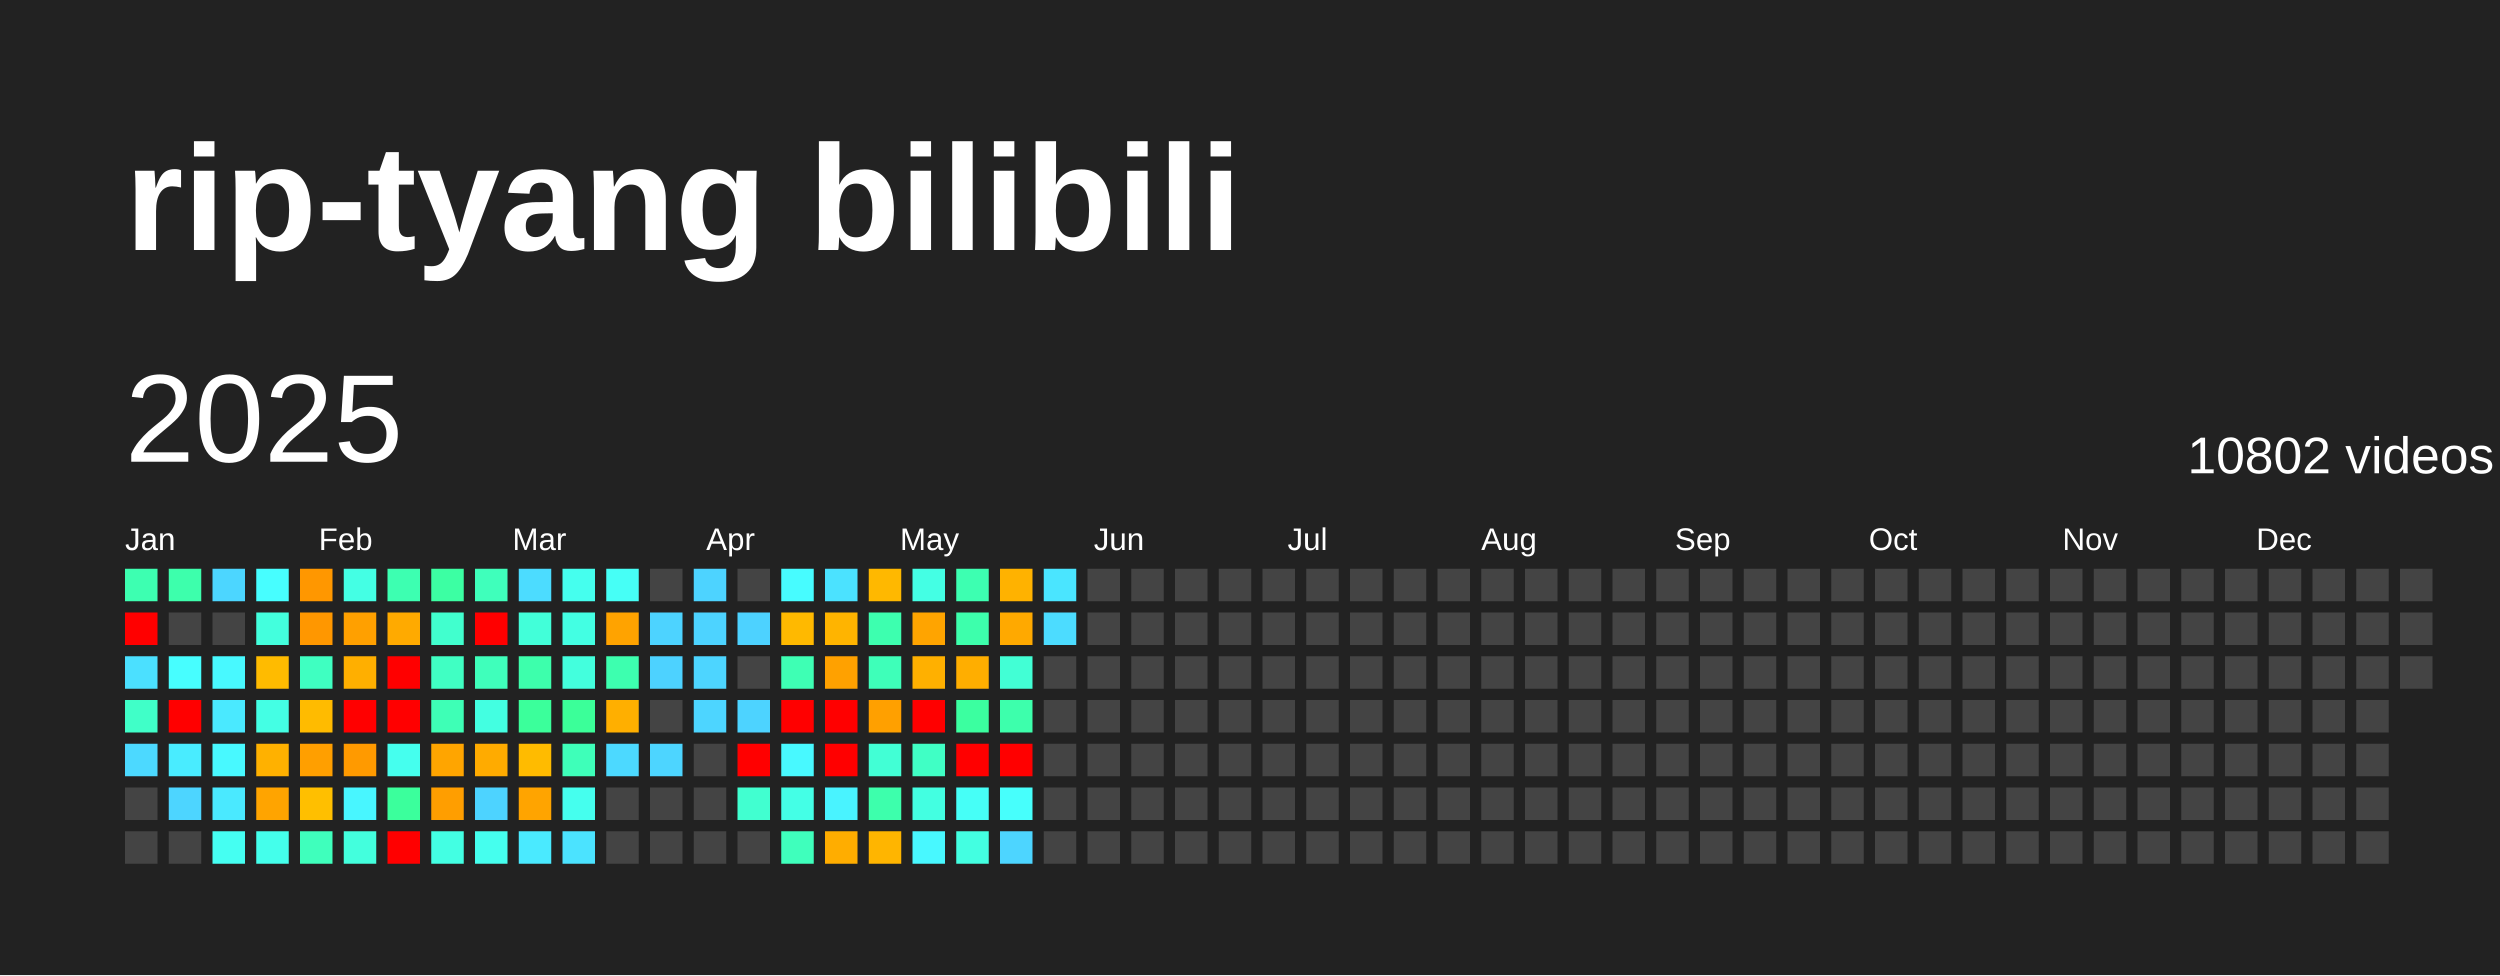
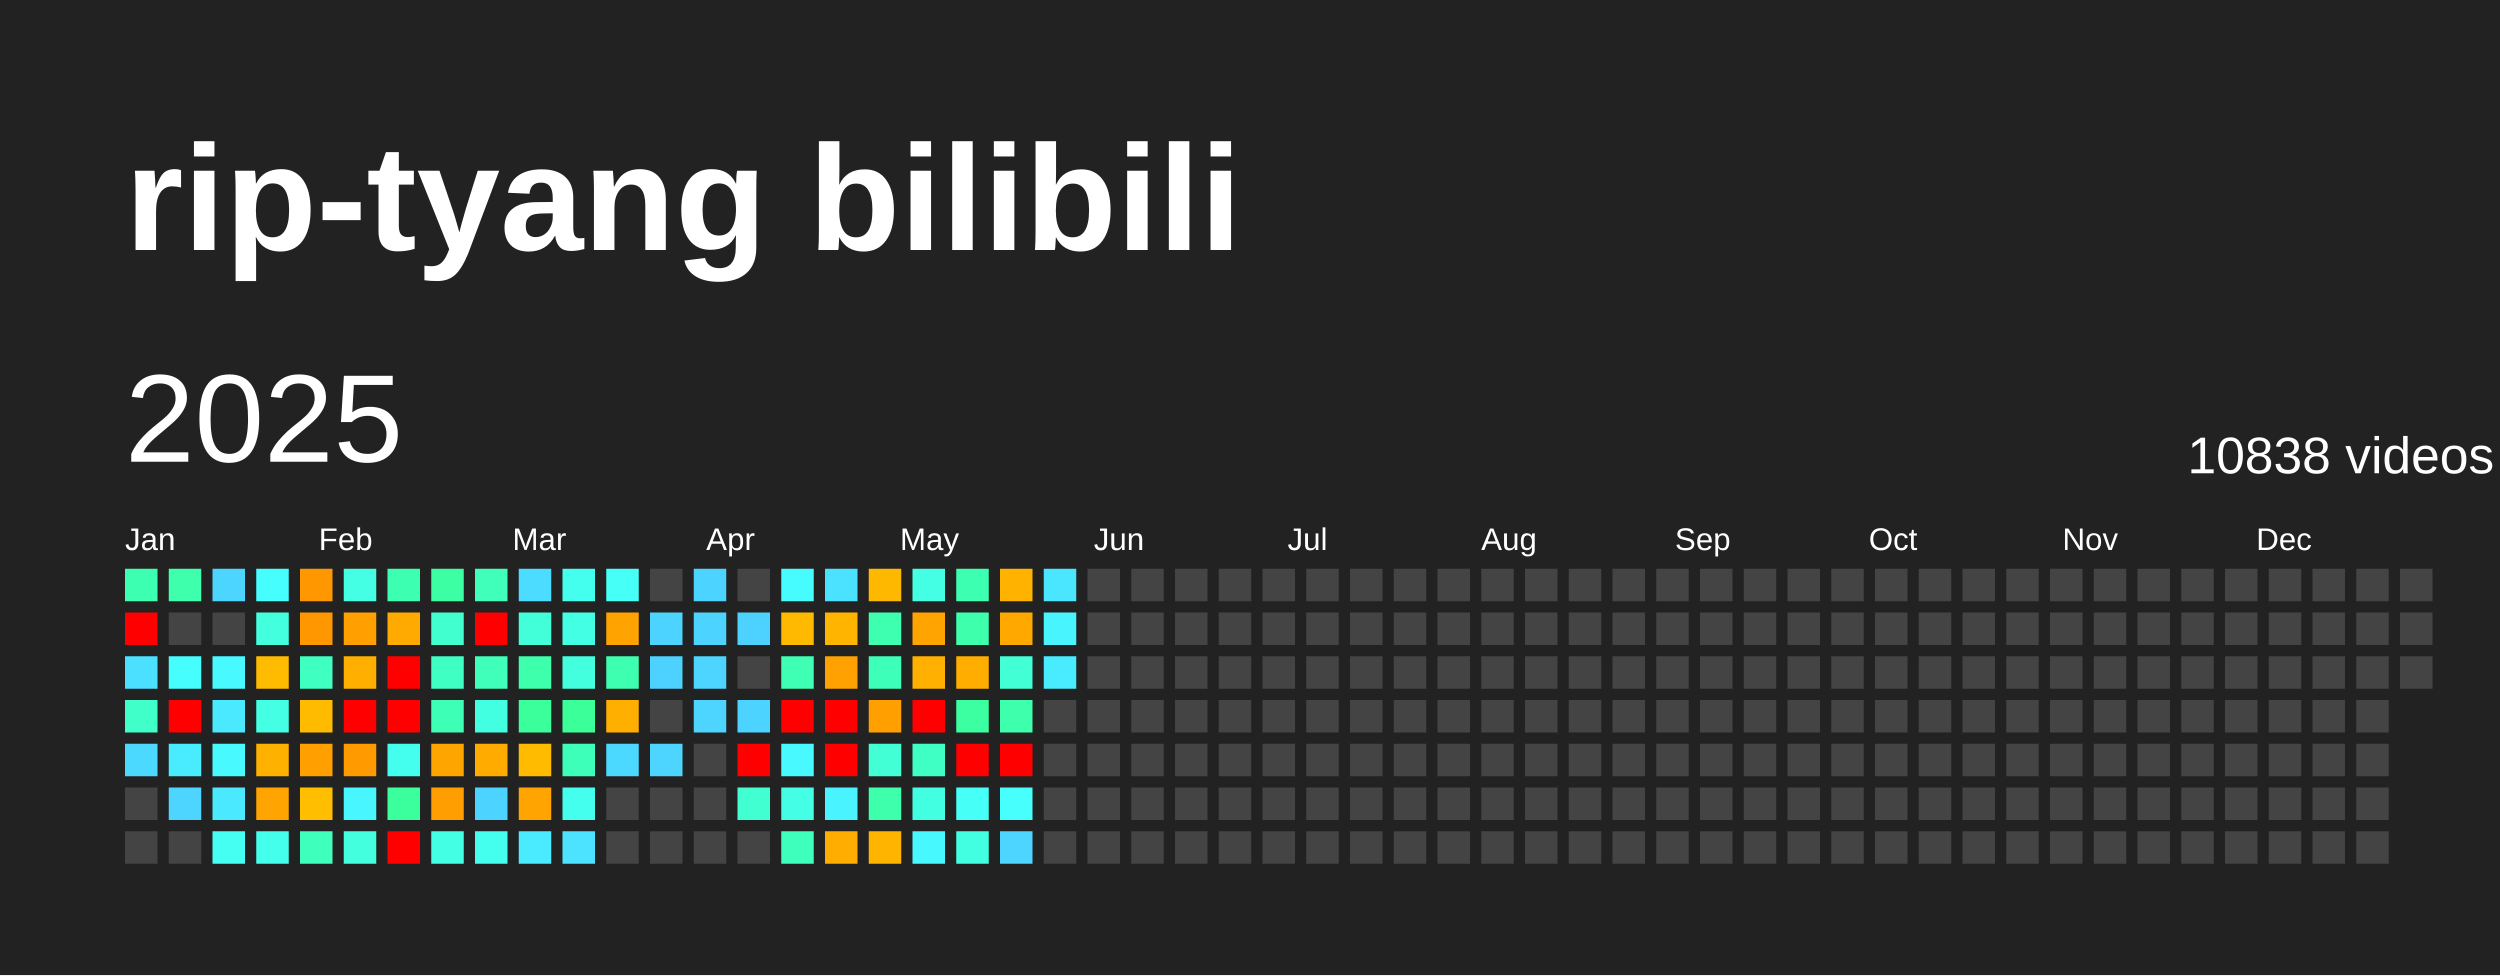
<svg xmlns="http://www.w3.org/2000/svg" baseProfile="full" height="78mm" version="1.1" viewBox="0,0,200,78" width="200mm">
  <defs />
  <rect fill="#222222" height="78" width="200" x="0" y="0" />
  <text fill="#FFFFFF" style="font-size:12px; font-family:Arial; font-weight:bold;" x="10" y="20">rip-tyang bilibili</text>
  <text dominant-baseline="hanging" fill="#FFFFFF" style="font-size:10.0px; font-family:Arial;" x="10" y="30">2025</text>
-   <text dominant-baseline="hanging" fill="#FFFFFF" style="font-size:4.125px; font-family:Arial;" x="175" y="35">10802 videos</text>
+   <text dominant-baseline="hanging" fill="#FFFFFF" style="font-size:4.125px; font-family:Arial;" x="175" y="35">10838 videos</text>
  <text fill="#FFFFFF" style="font-size:2.5px; font-family:Arial" x="10.0" y="44">Jan</text>
  <text fill="#FFFFFF" style="font-size:2.5px; font-family:Arial" x="25.5" y="44">Feb</text>
  <text fill="#FFFFFF" style="font-size:2.5px; font-family:Arial" x="41.0" y="44">Mar</text>
  <text fill="#FFFFFF" style="font-size:2.5px; font-family:Arial" x="56.5" y="44">Apr</text>
  <text fill="#FFFFFF" style="font-size:2.5px; font-family:Arial" x="72.0" y="44">May</text>
  <text fill="#FFFFFF" style="font-size:2.5px; font-family:Arial" x="87.5" y="44">Jun</text>
  <text fill="#FFFFFF" style="font-size:2.5px; font-family:Arial" x="103.0" y="44">Jul</text>
  <text fill="#FFFFFF" style="font-size:2.5px; font-family:Arial" x="118.5" y="44">Aug</text>
  <text fill="#FFFFFF" style="font-size:2.5px; font-family:Arial" x="134.0" y="44">Sep</text>
  <text fill="#FFFFFF" style="font-size:2.5px; font-family:Arial" x="149.5" y="44">Oct</text>
  <text fill="#FFFFFF" style="font-size:2.5px; font-family:Arial" x="165.0" y="44">Nov</text>
  <text fill="#FFFFFF" style="font-size:2.5px; font-family:Arial" x="180.5" y="44">Dec</text>
  <rect fill="#3dffb1" height="2.6" width="2.6" x="10.0" y="45.5" />
  <rect fill="red" height="2.6" width="2.6" x="10.0" y="49.0" />
  <rect fill="#4be0ff" height="2.6" width="2.6" x="10.0" y="52.5" />
  <rect fill="#40ffc8" height="2.6" width="2.6" x="10.0" y="56.0" />
  <rect fill="#4cd9ff" height="2.6" width="2.6" x="10.0" y="59.5" />
  <rect fill="#444444" height="2.6" width="2.6" x="10.0" y="63.0" />
  <rect fill="#444444" height="2.6" width="2.6" x="10.0" y="66.5" />
  <rect fill="#3dffac" height="2.6" width="2.6" x="13.5" y="45.5" />
  <rect fill="#444444" height="2.6" width="2.6" x="13.5" y="49.0" />
  <rect fill="#47feff" height="2.6" width="2.6" x="13.5" y="52.5" />
  <rect fill="red" height="2.6" width="2.6" x="13.5" y="56.0" />
  <rect fill="#49ecff" height="2.6" width="2.6" x="13.5" y="59.5" />
  <rect fill="#4dd5ff" height="2.6" width="2.6" x="13.5" y="63.0" />
  <rect fill="#444444" height="2.6" width="2.6" x="13.5" y="66.5" />
  <rect fill="#4cd6ff" height="2.6" width="2.6" x="17.0" y="45.5" />
  <rect fill="#444444" height="2.6" width="2.6" x="17.0" y="49.0" />
  <rect fill="#48f9ff" height="2.6" width="2.6" x="17.0" y="52.5" />
  <rect fill="#4ae9ff" height="2.6" width="2.6" x="17.0" y="56.0" />
  <rect fill="#48f9ff" height="2.6" width="2.6" x="17.0" y="59.5" />
  <rect fill="#4ae9ff" height="2.6" width="2.6" x="17.0" y="63.0" />
  <rect fill="#45fff2" height="2.6" width="2.6" x="17.0" y="66.5" />
  <rect fill="#47feff" height="2.6" width="2.6" x="20.5" y="45.5" />
  <rect fill="#43ffdd" height="2.6" width="2.6" x="20.5" y="49.0" />
  <rect fill="#ffbb00" height="2.6" width="2.6" x="20.5" y="52.5" />
  <rect fill="#44ffe4" height="2.6" width="2.6" x="20.5" y="56.0" />
  <rect fill="#ffb100" height="2.6" width="2.6" x="20.5" y="59.5" />
  <rect fill="#ffa400" height="2.6" width="2.6" x="20.5" y="63.0" />
  <rect fill="#44ffeb" height="2.6" width="2.6" x="20.5" y="66.5" />
  <rect fill="#ff9700" height="2.6" width="2.6" x="24.0" y="45.5" />
  <rect fill="#ff9700" height="2.6" width="2.6" x="24.0" y="49.0" />
  <rect fill="#3fffc1" height="2.6" width="2.6" x="24.0" y="52.5" />
  <rect fill="#ffbb00" height="2.6" width="2.6" x="24.0" y="56.0" />
  <rect fill="#ff9f00" height="2.6" width="2.6" x="24.0" y="59.5" />
  <rect fill="#ffbf00" height="2.6" width="2.6" x="24.0" y="63.0" />
  <rect fill="#3fffbc" height="2.6" width="2.6" x="24.0" y="66.5" />
  <rect fill="#44ffe4" height="2.6" width="2.6" x="27.5" y="45.5" />
  <rect fill="#ffa000" height="2.6" width="2.6" x="27.5" y="49.0" />
  <rect fill="#ffaf00" height="2.6" width="2.6" x="27.5" y="52.5" />
  <rect fill="red" height="2.6" width="2.6" x="27.5" y="56.0" />
  <rect fill="#ff9a00" height="2.6" width="2.6" x="27.5" y="59.5" />
  <rect fill="#48f6ff" height="2.6" width="2.6" x="27.5" y="63.0" />
  <rect fill="#43ffdd" height="2.6" width="2.6" x="27.5" y="66.5" />
  <rect fill="#3dffb1" height="2.6" width="2.6" x="31.0" y="45.5" />
  <rect fill="#ffaa00" height="2.6" width="2.6" x="31.0" y="49.0" />
  <rect fill="red" height="2.6" width="2.6" x="31.0" y="52.5" />
  <rect fill="red" height="2.6" width="2.6" x="31.0" y="56.0" />
  <rect fill="#45ffee" height="2.6" width="2.6" x="31.0" y="59.5" />
  <rect fill="#3bff9c" height="2.6" width="2.6" x="31.0" y="63.0" />
  <rect fill="red" height="2.6" width="2.6" x="31.0" y="66.5" />
  <rect fill="#3cffa3" height="2.6" width="2.6" x="34.5" y="45.5" />
  <rect fill="#41ffce" height="2.6" width="2.6" x="34.5" y="49.0" />
  <rect fill="#40ffc3" height="2.6" width="2.6" x="34.5" y="52.5" />
  <rect fill="#3effb6" height="2.6" width="2.6" x="34.5" y="56.0" />
  <rect fill="#ffa500" height="2.6" width="2.6" x="34.5" y="59.5" />
  <rect fill="#ff9e00" height="2.6" width="2.6" x="34.5" y="63.0" />
  <rect fill="#43ffe3" height="2.6" width="2.6" x="34.5" y="66.5" />
  <rect fill="#3fffbb" height="2.6" width="2.6" x="38.0" y="45.5" />
  <rect fill="red" height="2.6" width="2.6" x="38.0" y="49.0" />
  <rect fill="#3fffbb" height="2.6" width="2.6" x="38.0" y="52.5" />
  <rect fill="#43ffe1" height="2.6" width="2.6" x="38.0" y="56.0" />
  <rect fill="#ffab00" height="2.6" width="2.6" x="38.0" y="59.5" />
  <rect fill="#4dd3ff" height="2.6" width="2.6" x="38.0" y="63.0" />
  <rect fill="#45ffee" height="2.6" width="2.6" x="38.0" y="66.5" />
  <rect fill="#4cdcff" height="2.6" width="2.6" x="41.5" y="45.5" />
  <rect fill="#42ffd9" height="2.6" width="2.6" x="41.5" y="49.0" />
  <rect fill="#3dffac" height="2.6" width="2.6" x="41.5" y="52.5" />
  <rect fill="#3bff9b" height="2.6" width="2.6" x="41.5" y="56.0" />
  <rect fill="#ffbb00" height="2.6" width="2.6" x="41.5" y="59.5" />
  <rect fill="#ffa400" height="2.6" width="2.6" x="41.5" y="63.0" />
  <rect fill="#4aeaff" height="2.6" width="2.6" x="41.5" y="66.5" />
  <rect fill="#45ffee" height="2.6" width="2.6" x="45.0" y="45.5" />
  <rect fill="#43ffe3" height="2.6" width="2.6" x="45.0" y="49.0" />
  <rect fill="#43ffdd" height="2.6" width="2.6" x="45.0" y="52.5" />
  <rect fill="#3bff99" height="2.6" width="2.6" x="45.0" y="56.0" />
  <rect fill="#3effb9" height="2.6" width="2.6" x="45.0" y="59.5" />
  <rect fill="#45ffee" height="2.6" width="2.6" x="45.0" y="63.0" />
  <rect fill="#4be3ff" height="2.6" width="2.6" x="45.0" y="66.5" />
  <rect fill="#46fff6" height="2.6" width="2.6" x="48.5" y="45.5" />
  <rect fill="#ffa300" height="2.6" width="2.6" x="48.5" y="49.0" />
  <rect fill="#3dffaf" height="2.6" width="2.6" x="48.5" y="52.5" />
  <rect fill="#ffaf00" height="2.6" width="2.6" x="48.5" y="56.0" />
  <rect fill="#4cd9ff" height="2.6" width="2.6" x="48.5" y="59.5" />
  <rect fill="#444444" height="2.6" width="2.6" x="48.5" y="63.0" />
  <rect fill="#444444" height="2.6" width="2.6" x="48.5" y="66.5" />
  <rect fill="#444444" height="2.6" width="2.6" x="52.0" y="45.5" />
  <rect fill="#4dd3ff" height="2.6" width="2.6" x="52.0" y="49.0" />
  <rect fill="#4dd2ff" height="2.6" width="2.6" x="52.0" y="52.5" />
  <rect fill="#444444" height="2.6" width="2.6" x="52.0" y="56.0" />
  <rect fill="#4dd5ff" height="2.6" width="2.6" x="52.0" y="59.5" />
  <rect fill="#444444" height="2.6" width="2.6" x="52.0" y="63.0" />
  <rect fill="#444444" height="2.6" width="2.6" x="52.0" y="66.5" />
  <rect fill="#4dd3ff" height="2.6" width="2.6" x="55.5" y="45.5" />
  <rect fill="#4dd3ff" height="2.6" width="2.6" x="55.5" y="49.0" />
  <rect fill="#4dd5ff" height="2.6" width="2.6" x="55.5" y="52.5" />
  <rect fill="#4dd5ff" height="2.6" width="2.6" x="55.5" y="56.0" />
  <rect fill="#444444" height="2.6" width="2.6" x="55.5" y="59.5" />
  <rect fill="#444444" height="2.6" width="2.6" x="55.5" y="63.0" />
  <rect fill="#444444" height="2.6" width="2.6" x="55.5" y="66.5" />
  <rect fill="#444444" height="2.6" width="2.6" x="59.0" y="45.5" />
  <rect fill="#4dd2ff" height="2.6" width="2.6" x="59.0" y="49.0" />
  <rect fill="#444444" height="2.6" width="2.6" x="59.0" y="52.5" />
  <rect fill="#4dd3ff" height="2.6" width="2.6" x="59.0" y="56.0" />
  <rect fill="red" height="2.6" width="2.6" x="59.0" y="59.5" />
  <rect fill="#41ffd0" height="2.6" width="2.6" x="59.0" y="63.0" />
  <rect fill="#444444" height="2.6" width="2.6" x="59.0" y="66.5" />
  <rect fill="#47fcff" height="2.6" width="2.6" x="62.5" y="45.5" />
  <rect fill="#ffb900" height="2.6" width="2.6" x="62.5" y="49.0" />
  <rect fill="#3effb4" height="2.6" width="2.6" x="62.5" y="52.5" />
  <rect fill="red" height="2.6" width="2.6" x="62.5" y="56.0" />
  <rect fill="#48f9ff" height="2.6" width="2.6" x="62.5" y="59.5" />
  <rect fill="#44ffe6" height="2.6" width="2.6" x="62.5" y="63.0" />
  <rect fill="#3fffbc" height="2.6" width="2.6" x="62.5" y="66.5" />
  <rect fill="#4be2ff" height="2.6" width="2.6" x="66.0" y="45.5" />
  <rect fill="#ffb400" height="2.6" width="2.6" x="66.0" y="49.0" />
  <rect fill="#ffa100" height="2.6" width="2.6" x="66.0" y="52.5" />
  <rect fill="red" height="2.6" width="2.6" x="66.0" y="56.0" />
  <rect fill="red" height="2.6" width="2.6" x="66.0" y="59.5" />
  <rect fill="#49f3ff" height="2.6" width="2.6" x="66.0" y="63.0" />
  <rect fill="#ffad00" height="2.6" width="2.6" x="66.0" y="66.5" />
  <rect fill="#ffb800" height="2.6" width="2.6" x="69.5" y="45.5" />
  <rect fill="#3dffaf" height="2.6" width="2.6" x="69.5" y="49.0" />
  <rect fill="#3effb9" height="2.6" width="2.6" x="69.5" y="52.5" />
  <rect fill="#ffa000" height="2.6" width="2.6" x="69.5" y="56.0" />
  <rect fill="#42ffd5" height="2.6" width="2.6" x="69.5" y="59.5" />
  <rect fill="#3dffac" height="2.6" width="2.6" x="69.5" y="63.0" />
  <rect fill="#ffb500" height="2.6" width="2.6" x="69.5" y="66.5" />
  <rect fill="#44ffe4" height="2.6" width="2.6" x="73.0" y="45.5" />
  <rect fill="#ffa400" height="2.6" width="2.6" x="73.0" y="49.0" />
  <rect fill="#ffb000" height="2.6" width="2.6" x="73.0" y="52.5" />
  <rect fill="red" height="2.6" width="2.6" x="73.0" y="56.0" />
  <rect fill="#40ffc5" height="2.6" width="2.6" x="73.0" y="59.5" />
  <rect fill="#43ffe1" height="2.6" width="2.6" x="73.0" y="63.0" />
  <rect fill="#48f8ff" height="2.6" width="2.6" x="73.0" y="66.5" />
  <rect fill="#3dffb1" height="2.6" width="2.6" x="76.5" y="45.5" />
  <rect fill="#3dffac" height="2.6" width="2.6" x="76.5" y="49.0" />
  <rect fill="#ffae00" height="2.6" width="2.6" x="76.5" y="52.5" />
  <rect fill="#3bffa0" height="2.6" width="2.6" x="76.5" y="56.0" />
  <rect fill="red" height="2.6" width="2.6" x="76.5" y="59.5" />
  <rect fill="#46fff7" height="2.6" width="2.6" x="76.5" y="63.0" />
  <rect fill="#43ffe1" height="2.6" width="2.6" x="76.5" y="66.5" />
  <rect fill="#ffb200" height="2.6" width="2.6" x="80.0" y="45.5" />
  <rect fill="#ffa900" height="2.6" width="2.6" x="80.0" y="49.0" />
  <rect fill="#42ffd5" height="2.6" width="2.6" x="80.0" y="52.5" />
  <rect fill="#3dffac" height="2.6" width="2.6" x="80.0" y="56.0" />
  <rect fill="red" height="2.6" width="2.6" x="80.0" y="59.5" />
  <rect fill="#47fffc" height="2.6" width="2.6" x="80.0" y="63.0" />
  <rect fill="#4dd5ff" height="2.6" width="2.6" x="80.0" y="66.5" />
  <rect fill="#4ae5ff" height="2.6" width="2.6" x="83.5" y="45.5" />
-   <rect fill="#4cdcff" height="2.6" width="2.6" x="83.5" y="49.0" />
-   <rect fill="#444444" height="2.6" width="2.6" x="83.5" y="52.5" />
+   <rect fill="#48f5ff" height="2.6" width="2.6" x="83.5" y="49.0" />
+   <rect fill="#49ecff" height="2.6" width="2.6" x="83.5" y="52.5" />
  <rect fill="#444444" height="2.6" width="2.6" x="83.5" y="56.0" />
  <rect fill="#444444" height="2.6" width="2.6" x="83.5" y="59.5" />
  <rect fill="#444444" height="2.6" width="2.6" x="83.5" y="63.0" />
  <rect fill="#444444" height="2.6" width="2.6" x="83.5" y="66.5" />
  <rect fill="#444444" height="2.6" width="2.6" x="87.0" y="45.5" />
  <rect fill="#444444" height="2.6" width="2.6" x="87.0" y="49.0" />
  <rect fill="#444444" height="2.6" width="2.6" x="87.0" y="52.5" />
  <rect fill="#444444" height="2.6" width="2.6" x="87.0" y="56.0" />
  <rect fill="#444444" height="2.6" width="2.6" x="87.0" y="59.5" />
  <rect fill="#444444" height="2.6" width="2.6" x="87.0" y="63.0" />
  <rect fill="#444444" height="2.6" width="2.6" x="87.0" y="66.5" />
  <rect fill="#444444" height="2.6" width="2.6" x="90.5" y="45.5" />
  <rect fill="#444444" height="2.6" width="2.6" x="90.5" y="49.0" />
  <rect fill="#444444" height="2.6" width="2.6" x="90.5" y="52.5" />
  <rect fill="#444444" height="2.6" width="2.6" x="90.5" y="56.0" />
  <rect fill="#444444" height="2.6" width="2.6" x="90.5" y="59.5" />
  <rect fill="#444444" height="2.6" width="2.6" x="90.5" y="63.0" />
  <rect fill="#444444" height="2.6" width="2.6" x="90.5" y="66.5" />
  <rect fill="#444444" height="2.6" width="2.6" x="94.0" y="45.5" />
  <rect fill="#444444" height="2.6" width="2.6" x="94.0" y="49.0" />
  <rect fill="#444444" height="2.6" width="2.6" x="94.0" y="52.5" />
  <rect fill="#444444" height="2.6" width="2.6" x="94.0" y="56.0" />
  <rect fill="#444444" height="2.6" width="2.6" x="94.0" y="59.5" />
  <rect fill="#444444" height="2.6" width="2.6" x="94.0" y="63.0" />
  <rect fill="#444444" height="2.6" width="2.6" x="94.0" y="66.5" />
  <rect fill="#444444" height="2.6" width="2.6" x="97.5" y="45.5" />
  <rect fill="#444444" height="2.6" width="2.6" x="97.5" y="49.0" />
  <rect fill="#444444" height="2.6" width="2.6" x="97.5" y="52.5" />
  <rect fill="#444444" height="2.6" width="2.6" x="97.5" y="56.0" />
  <rect fill="#444444" height="2.6" width="2.6" x="97.5" y="59.5" />
  <rect fill="#444444" height="2.6" width="2.6" x="97.5" y="63.0" />
  <rect fill="#444444" height="2.6" width="2.6" x="97.5" y="66.5" />
  <rect fill="#444444" height="2.6" width="2.6" x="101.0" y="45.5" />
  <rect fill="#444444" height="2.6" width="2.6" x="101.0" y="49.0" />
  <rect fill="#444444" height="2.6" width="2.6" x="101.0" y="52.5" />
  <rect fill="#444444" height="2.6" width="2.6" x="101.0" y="56.0" />
  <rect fill="#444444" height="2.6" width="2.6" x="101.0" y="59.5" />
  <rect fill="#444444" height="2.6" width="2.6" x="101.0" y="63.0" />
  <rect fill="#444444" height="2.6" width="2.6" x="101.0" y="66.5" />
  <rect fill="#444444" height="2.6" width="2.6" x="104.5" y="45.5" />
  <rect fill="#444444" height="2.6" width="2.6" x="104.5" y="49.0" />
  <rect fill="#444444" height="2.6" width="2.6" x="104.5" y="52.5" />
  <rect fill="#444444" height="2.6" width="2.6" x="104.5" y="56.0" />
  <rect fill="#444444" height="2.6" width="2.6" x="104.5" y="59.5" />
  <rect fill="#444444" height="2.6" width="2.6" x="104.5" y="63.0" />
  <rect fill="#444444" height="2.6" width="2.6" x="104.5" y="66.5" />
  <rect fill="#444444" height="2.6" width="2.6" x="108.0" y="45.5" />
  <rect fill="#444444" height="2.6" width="2.6" x="108.0" y="49.0" />
  <rect fill="#444444" height="2.6" width="2.6" x="108.0" y="52.5" />
  <rect fill="#444444" height="2.6" width="2.6" x="108.0" y="56.0" />
  <rect fill="#444444" height="2.6" width="2.6" x="108.0" y="59.5" />
  <rect fill="#444444" height="2.6" width="2.6" x="108.0" y="63.0" />
  <rect fill="#444444" height="2.6" width="2.6" x="108.0" y="66.5" />
  <rect fill="#444444" height="2.6" width="2.6" x="111.5" y="45.5" />
  <rect fill="#444444" height="2.6" width="2.6" x="111.5" y="49.0" />
  <rect fill="#444444" height="2.6" width="2.6" x="111.5" y="52.5" />
  <rect fill="#444444" height="2.6" width="2.6" x="111.5" y="56.0" />
  <rect fill="#444444" height="2.6" width="2.6" x="111.5" y="59.5" />
  <rect fill="#444444" height="2.6" width="2.6" x="111.5" y="63.0" />
  <rect fill="#444444" height="2.6" width="2.6" x="111.5" y="66.5" />
  <rect fill="#444444" height="2.6" width="2.6" x="115.0" y="45.5" />
  <rect fill="#444444" height="2.6" width="2.6" x="115.0" y="49.0" />
  <rect fill="#444444" height="2.6" width="2.6" x="115.0" y="52.5" />
  <rect fill="#444444" height="2.6" width="2.6" x="115.0" y="56.0" />
  <rect fill="#444444" height="2.6" width="2.6" x="115.0" y="59.5" />
  <rect fill="#444444" height="2.6" width="2.6" x="115.0" y="63.0" />
  <rect fill="#444444" height="2.6" width="2.6" x="115.0" y="66.5" />
  <rect fill="#444444" height="2.6" width="2.6" x="118.5" y="45.5" />
  <rect fill="#444444" height="2.6" width="2.6" x="118.5" y="49.0" />
  <rect fill="#444444" height="2.6" width="2.6" x="118.5" y="52.5" />
  <rect fill="#444444" height="2.6" width="2.6" x="118.5" y="56.0" />
  <rect fill="#444444" height="2.6" width="2.6" x="118.5" y="59.5" />
  <rect fill="#444444" height="2.6" width="2.6" x="118.5" y="63.0" />
  <rect fill="#444444" height="2.6" width="2.6" x="118.5" y="66.5" />
  <rect fill="#444444" height="2.6" width="2.6" x="122.0" y="45.5" />
  <rect fill="#444444" height="2.6" width="2.6" x="122.0" y="49.0" />
  <rect fill="#444444" height="2.6" width="2.6" x="122.0" y="52.5" />
  <rect fill="#444444" height="2.6" width="2.6" x="122.0" y="56.0" />
  <rect fill="#444444" height="2.6" width="2.6" x="122.0" y="59.5" />
  <rect fill="#444444" height="2.6" width="2.6" x="122.0" y="63.0" />
  <rect fill="#444444" height="2.6" width="2.6" x="122.0" y="66.5" />
  <rect fill="#444444" height="2.6" width="2.6" x="125.5" y="45.5" />
  <rect fill="#444444" height="2.6" width="2.6" x="125.5" y="49.0" />
  <rect fill="#444444" height="2.6" width="2.6" x="125.5" y="52.5" />
  <rect fill="#444444" height="2.6" width="2.6" x="125.5" y="56.0" />
  <rect fill="#444444" height="2.6" width="2.6" x="125.5" y="59.5" />
  <rect fill="#444444" height="2.6" width="2.6" x="125.5" y="63.0" />
  <rect fill="#444444" height="2.6" width="2.6" x="125.5" y="66.5" />
  <rect fill="#444444" height="2.6" width="2.6" x="129.0" y="45.5" />
  <rect fill="#444444" height="2.6" width="2.6" x="129.0" y="49.0" />
  <rect fill="#444444" height="2.6" width="2.6" x="129.0" y="52.5" />
  <rect fill="#444444" height="2.6" width="2.6" x="129.0" y="56.0" />
  <rect fill="#444444" height="2.6" width="2.6" x="129.0" y="59.5" />
  <rect fill="#444444" height="2.6" width="2.6" x="129.0" y="63.0" />
  <rect fill="#444444" height="2.6" width="2.6" x="129.0" y="66.5" />
  <rect fill="#444444" height="2.6" width="2.6" x="132.5" y="45.5" />
  <rect fill="#444444" height="2.6" width="2.6" x="132.5" y="49.0" />
  <rect fill="#444444" height="2.6" width="2.6" x="132.5" y="52.5" />
  <rect fill="#444444" height="2.6" width="2.6" x="132.5" y="56.0" />
  <rect fill="#444444" height="2.6" width="2.6" x="132.5" y="59.5" />
  <rect fill="#444444" height="2.6" width="2.6" x="132.5" y="63.0" />
  <rect fill="#444444" height="2.6" width="2.6" x="132.5" y="66.5" />
  <rect fill="#444444" height="2.6" width="2.6" x="136.0" y="45.5" />
  <rect fill="#444444" height="2.6" width="2.6" x="136.0" y="49.0" />
  <rect fill="#444444" height="2.6" width="2.6" x="136.0" y="52.5" />
  <rect fill="#444444" height="2.6" width="2.6" x="136.0" y="56.0" />
  <rect fill="#444444" height="2.6" width="2.6" x="136.0" y="59.5" />
  <rect fill="#444444" height="2.6" width="2.6" x="136.0" y="63.0" />
  <rect fill="#444444" height="2.6" width="2.6" x="136.0" y="66.5" />
  <rect fill="#444444" height="2.6" width="2.6" x="139.5" y="45.5" />
  <rect fill="#444444" height="2.6" width="2.6" x="139.5" y="49.0" />
  <rect fill="#444444" height="2.6" width="2.6" x="139.5" y="52.5" />
  <rect fill="#444444" height="2.6" width="2.6" x="139.5" y="56.0" />
  <rect fill="#444444" height="2.6" width="2.6" x="139.5" y="59.5" />
  <rect fill="#444444" height="2.6" width="2.6" x="139.5" y="63.0" />
  <rect fill="#444444" height="2.6" width="2.6" x="139.5" y="66.5" />
  <rect fill="#444444" height="2.6" width="2.6" x="143.0" y="45.5" />
  <rect fill="#444444" height="2.6" width="2.6" x="143.0" y="49.0" />
  <rect fill="#444444" height="2.6" width="2.6" x="143.0" y="52.5" />
  <rect fill="#444444" height="2.6" width="2.6" x="143.0" y="56.0" />
  <rect fill="#444444" height="2.6" width="2.6" x="143.0" y="59.5" />
  <rect fill="#444444" height="2.6" width="2.6" x="143.0" y="63.0" />
  <rect fill="#444444" height="2.6" width="2.6" x="143.0" y="66.5" />
  <rect fill="#444444" height="2.6" width="2.6" x="146.5" y="45.5" />
  <rect fill="#444444" height="2.6" width="2.6" x="146.5" y="49.0" />
  <rect fill="#444444" height="2.6" width="2.6" x="146.5" y="52.5" />
  <rect fill="#444444" height="2.6" width="2.6" x="146.5" y="56.0" />
  <rect fill="#444444" height="2.6" width="2.6" x="146.5" y="59.5" />
  <rect fill="#444444" height="2.6" width="2.6" x="146.5" y="63.0" />
  <rect fill="#444444" height="2.6" width="2.6" x="146.5" y="66.5" />
  <rect fill="#444444" height="2.6" width="2.6" x="150.0" y="45.5" />
  <rect fill="#444444" height="2.6" width="2.6" x="150.0" y="49.0" />
  <rect fill="#444444" height="2.6" width="2.6" x="150.0" y="52.5" />
  <rect fill="#444444" height="2.6" width="2.6" x="150.0" y="56.0" />
  <rect fill="#444444" height="2.6" width="2.6" x="150.0" y="59.5" />
  <rect fill="#444444" height="2.6" width="2.6" x="150.0" y="63.0" />
  <rect fill="#444444" height="2.6" width="2.6" x="150.0" y="66.5" />
  <rect fill="#444444" height="2.6" width="2.6" x="153.5" y="45.5" />
  <rect fill="#444444" height="2.6" width="2.6" x="153.5" y="49.0" />
  <rect fill="#444444" height="2.6" width="2.6" x="153.5" y="52.5" />
  <rect fill="#444444" height="2.6" width="2.6" x="153.5" y="56.0" />
  <rect fill="#444444" height="2.6" width="2.6" x="153.5" y="59.5" />
  <rect fill="#444444" height="2.6" width="2.6" x="153.5" y="63.0" />
  <rect fill="#444444" height="2.6" width="2.6" x="153.5" y="66.5" />
  <rect fill="#444444" height="2.6" width="2.6" x="157.0" y="45.5" />
  <rect fill="#444444" height="2.6" width="2.6" x="157.0" y="49.0" />
  <rect fill="#444444" height="2.6" width="2.6" x="157.0" y="52.5" />
  <rect fill="#444444" height="2.6" width="2.6" x="157.0" y="56.0" />
  <rect fill="#444444" height="2.6" width="2.6" x="157.0" y="59.5" />
  <rect fill="#444444" height="2.6" width="2.6" x="157.0" y="63.0" />
  <rect fill="#444444" height="2.6" width="2.6" x="157.0" y="66.5" />
  <rect fill="#444444" height="2.6" width="2.6" x="160.5" y="45.5" />
  <rect fill="#444444" height="2.6" width="2.6" x="160.5" y="49.0" />
  <rect fill="#444444" height="2.6" width="2.6" x="160.5" y="52.5" />
  <rect fill="#444444" height="2.6" width="2.6" x="160.5" y="56.0" />
  <rect fill="#444444" height="2.6" width="2.6" x="160.5" y="59.5" />
  <rect fill="#444444" height="2.6" width="2.6" x="160.5" y="63.0" />
  <rect fill="#444444" height="2.6" width="2.6" x="160.5" y="66.5" />
  <rect fill="#444444" height="2.6" width="2.6" x="164.0" y="45.5" />
  <rect fill="#444444" height="2.6" width="2.6" x="164.0" y="49.0" />
  <rect fill="#444444" height="2.6" width="2.6" x="164.0" y="52.5" />
  <rect fill="#444444" height="2.6" width="2.6" x="164.0" y="56.0" />
  <rect fill="#444444" height="2.6" width="2.6" x="164.0" y="59.5" />
  <rect fill="#444444" height="2.6" width="2.6" x="164.0" y="63.0" />
  <rect fill="#444444" height="2.6" width="2.6" x="164.0" y="66.5" />
  <rect fill="#444444" height="2.6" width="2.6" x="167.5" y="45.5" />
  <rect fill="#444444" height="2.6" width="2.6" x="167.5" y="49.0" />
  <rect fill="#444444" height="2.6" width="2.6" x="167.5" y="52.5" />
  <rect fill="#444444" height="2.6" width="2.6" x="167.5" y="56.0" />
  <rect fill="#444444" height="2.6" width="2.6" x="167.5" y="59.5" />
  <rect fill="#444444" height="2.6" width="2.6" x="167.5" y="63.0" />
  <rect fill="#444444" height="2.6" width="2.6" x="167.5" y="66.5" />
  <rect fill="#444444" height="2.6" width="2.6" x="171.0" y="45.5" />
  <rect fill="#444444" height="2.6" width="2.6" x="171.0" y="49.0" />
  <rect fill="#444444" height="2.6" width="2.6" x="171.0" y="52.5" />
  <rect fill="#444444" height="2.6" width="2.6" x="171.0" y="56.0" />
  <rect fill="#444444" height="2.6" width="2.6" x="171.0" y="59.5" />
  <rect fill="#444444" height="2.6" width="2.6" x="171.0" y="63.0" />
  <rect fill="#444444" height="2.6" width="2.6" x="171.0" y="66.5" />
  <rect fill="#444444" height="2.6" width="2.6" x="174.5" y="45.5" />
  <rect fill="#444444" height="2.6" width="2.6" x="174.5" y="49.0" />
  <rect fill="#444444" height="2.6" width="2.6" x="174.5" y="52.5" />
  <rect fill="#444444" height="2.6" width="2.6" x="174.5" y="56.0" />
  <rect fill="#444444" height="2.6" width="2.6" x="174.5" y="59.5" />
  <rect fill="#444444" height="2.6" width="2.6" x="174.5" y="63.0" />
  <rect fill="#444444" height="2.6" width="2.6" x="174.5" y="66.5" />
  <rect fill="#444444" height="2.6" width="2.6" x="178.0" y="45.5" />
  <rect fill="#444444" height="2.6" width="2.6" x="178.0" y="49.0" />
  <rect fill="#444444" height="2.6" width="2.6" x="178.0" y="52.5" />
  <rect fill="#444444" height="2.6" width="2.6" x="178.0" y="56.0" />
  <rect fill="#444444" height="2.6" width="2.6" x="178.0" y="59.5" />
  <rect fill="#444444" height="2.6" width="2.6" x="178.0" y="63.0" />
  <rect fill="#444444" height="2.6" width="2.6" x="178.0" y="66.5" />
  <rect fill="#444444" height="2.6" width="2.6" x="181.5" y="45.5" />
  <rect fill="#444444" height="2.6" width="2.6" x="181.5" y="49.0" />
  <rect fill="#444444" height="2.6" width="2.6" x="181.5" y="52.5" />
  <rect fill="#444444" height="2.6" width="2.6" x="181.5" y="56.0" />
  <rect fill="#444444" height="2.6" width="2.6" x="181.5" y="59.5" />
  <rect fill="#444444" height="2.6" width="2.6" x="181.5" y="63.0" />
  <rect fill="#444444" height="2.6" width="2.6" x="181.5" y="66.5" />
  <rect fill="#444444" height="2.6" width="2.6" x="185.0" y="45.5" />
  <rect fill="#444444" height="2.6" width="2.6" x="185.0" y="49.0" />
  <rect fill="#444444" height="2.6" width="2.6" x="185.0" y="52.5" />
  <rect fill="#444444" height="2.6" width="2.6" x="185.0" y="56.0" />
  <rect fill="#444444" height="2.6" width="2.6" x="185.0" y="59.5" />
  <rect fill="#444444" height="2.6" width="2.6" x="185.0" y="63.0" />
  <rect fill="#444444" height="2.6" width="2.6" x="185.0" y="66.5" />
  <rect fill="#444444" height="2.6" width="2.6" x="188.5" y="45.5" />
  <rect fill="#444444" height="2.6" width="2.6" x="188.5" y="49.0" />
  <rect fill="#444444" height="2.6" width="2.6" x="188.5" y="52.5" />
  <rect fill="#444444" height="2.6" width="2.6" x="188.5" y="56.0" />
  <rect fill="#444444" height="2.6" width="2.6" x="188.5" y="59.5" />
  <rect fill="#444444" height="2.6" width="2.6" x="188.5" y="63.0" />
  <rect fill="#444444" height="2.6" width="2.6" x="188.5" y="66.5" />
  <rect fill="#444444" height="2.6" width="2.6" x="192.0" y="45.5" />
  <rect fill="#444444" height="2.6" width="2.6" x="192.0" y="49.0" />
  <rect fill="#444444" height="2.6" width="2.6" x="192.0" y="52.5" />
</svg>
